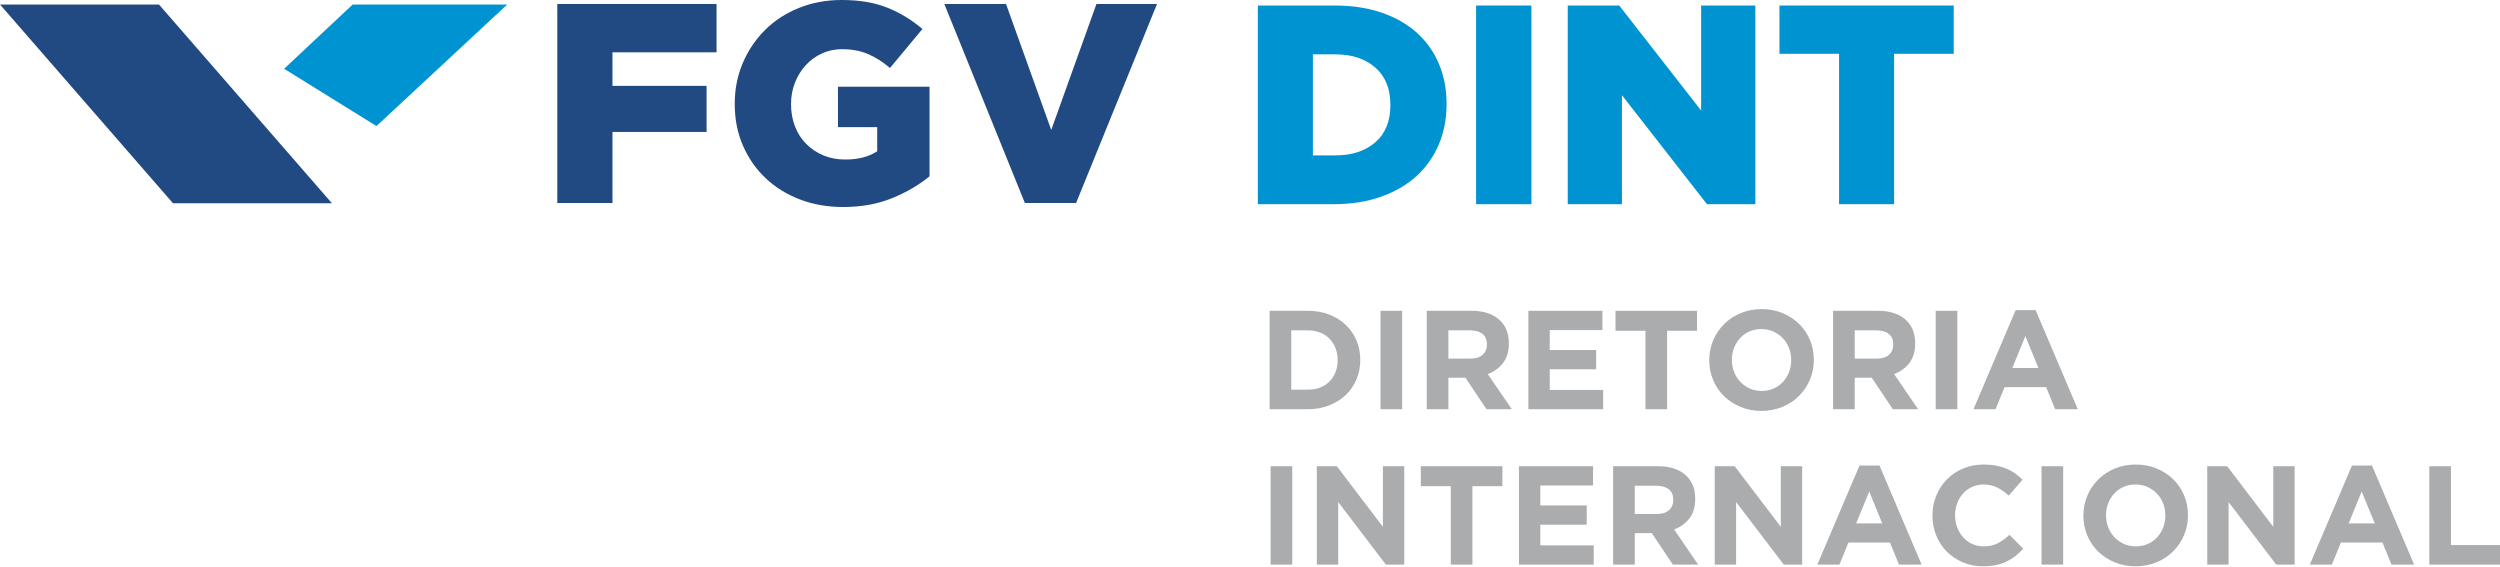
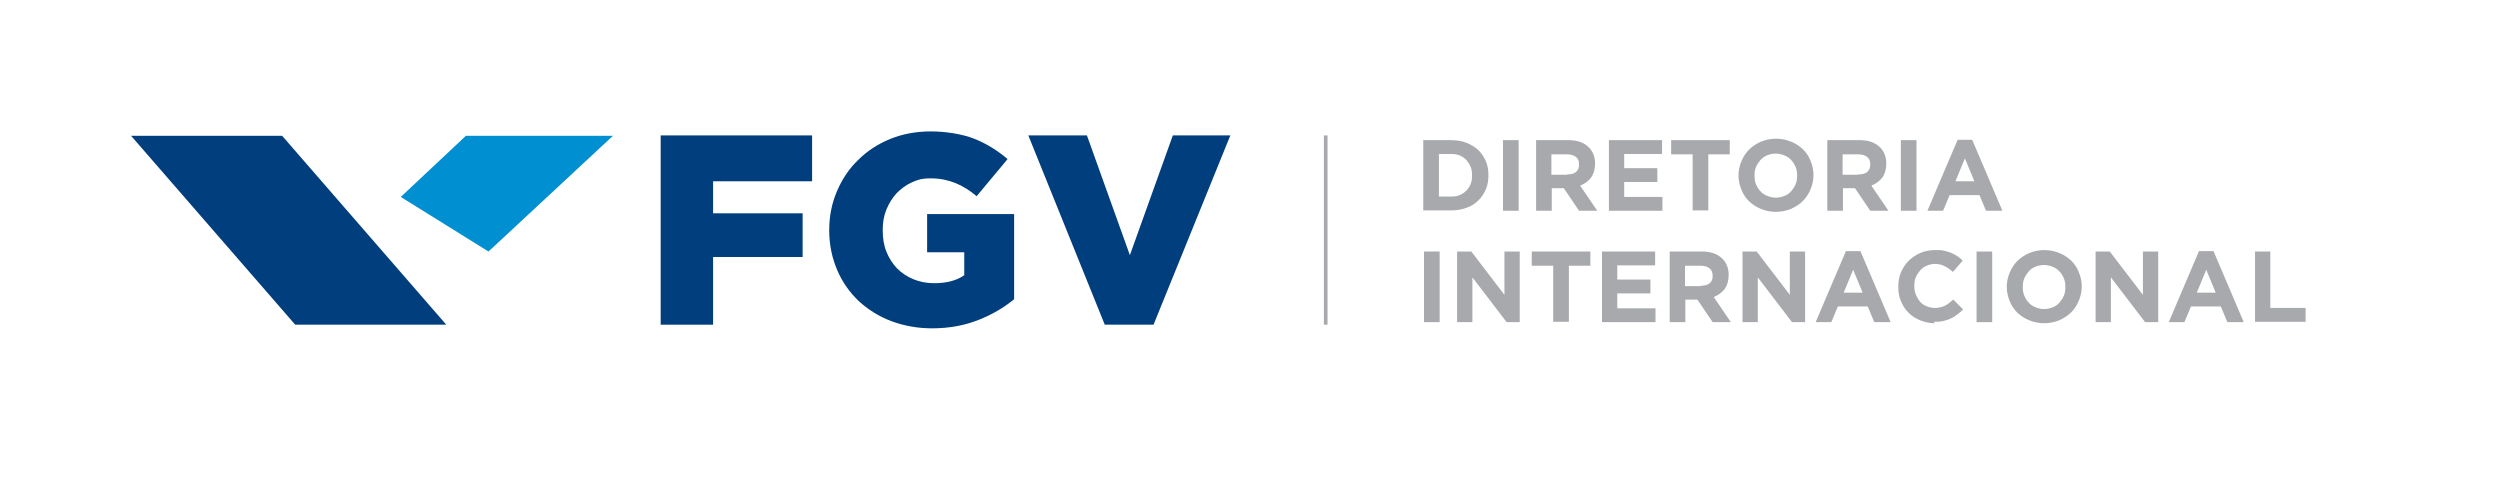
- <svg xmlns="http://www.w3.org/2000/svg" xml:space="preserve" id="svg2" version="1.1" viewBox="34.81 41.67 516.15 116.92">
-   <defs id="defs6">
-     <clipPath id="clipPath18" clipPathUnits="userSpaceOnUse">
-       <path id="path16" d="M 0,147.899 H 447.059 V 0 H 0 Z" />
-     </clipPath>
+ <svg xmlns="http://www.w3.org/2000/svg" id="Layer_1" version="1.1" viewBox="0 0 686.8 131">
+   <defs>
+     <style>
+       .st0 {
+         fill: #008fd0;
+       }
+ 
+       .st0, .st1 {
+         fill-rule: evenodd;
+       }
+ 
+       .st2 {
+         fill: #a7a9ac;
+       }
+ 
+       .st1, .st3 {
+         fill: #003e7e;
+       }
+     </style>
  </defs>
-   <g transform="matrix(1.333333,0,0,-1.333333,0,197.1987)" id="g10">
-     <g id="g12">
-       <g clip-path="url(#clipPath18)" id="g14">
-         <g transform="translate(228.6416,56.3086)" id="g20">
-           <path id="path22" style="fill:#aaacae;fill-opacity:1;fill-rule:nonzero;stroke:none" d="M 0,0 C 0.684,0 1.308,0.108 1.873,0.326 2.439,0.544 2.922,0.856 3.321,1.263 3.72,1.668 4.03,2.147 4.257,2.699 4.482,3.25 4.594,3.866 4.594,4.55 V 4.592 C 4.594,5.26 4.482,5.876 4.257,6.442 4.03,7.008 3.72,7.494 3.321,7.9 2.922,8.306 2.439,8.622 1.873,8.847 1.308,9.072 0.684,9.184 0,9.184 H -2.587 V 0 Z M -5.94,12.21 H 0 c 1.19,0 2.282,-0.192 3.277,-0.576 C 4.271,11.248 5.128,10.716 5.846,10.033 6.563,9.352 7.118,8.549 7.51,7.629 7.901,6.707 8.098,5.709 8.098,4.636 V 4.592 C 8.098,3.519 7.901,2.517 7.51,1.589 7.118,0.66 6.563,-0.145 5.846,-0.826 5.128,-1.509 4.271,-2.046 3.277,-2.438 2.282,-2.83 1.19,-3.025 0,-3.025 h -5.94 z" />
-         </g>
-         <path id="path24" style="fill:#aaacae;fill-opacity:1;fill-rule:nonzero;stroke:none" d="m 239.873,68.519 h 3.352 V 53.284 h -3.352 z" />
-         <g transform="translate(253.7803,61.1182)" id="g26">
-           <path id="path28" style="fill:#aaacae;fill-opacity:1;fill-rule:nonzero;stroke:none" d="M 0,0 C 0.827,0 1.461,0.196 1.904,0.589 2.347,0.98 2.568,1.503 2.568,2.155 V 2.198 C 2.568,2.924 2.335,3.469 1.871,3.831 1.408,4.193 0.762,4.374 -0.065,4.374 H -3.396 V 0 Z M -6.747,7.4 H 0.218 C 2.146,7.4 3.626,6.885 4.657,5.855 5.528,4.984 5.964,3.823 5.964,2.373 V 2.329 C 5.964,1.096 5.661,0.091 5.061,-0.686 4.458,-1.461 3.671,-2.031 2.699,-2.394 L 6.421,-7.835 H 2.502 l -3.264,4.876 h -0.044 -2.59 v -4.876 h -3.351 z" />
-         </g>
-         <g transform="translate(262.7676,68.5186)" id="g30">
-           <path id="path32" style="fill:#aaacae;fill-opacity:1;fill-rule:nonzero;stroke:none" d="M 0,0 H 11.471 V -2.982 H 3.309 v -3.09 h 7.182 V -9.054 H 3.309 v -3.199 h 8.27 v -2.982 H 0 Z" />
-         </g>
-         <g transform="translate(280.8975,65.4277)" id="g34">
-           <path id="path36" style="fill:#aaacae;fill-opacity:1;fill-rule:nonzero;stroke:none" d="M 0,0 H -4.637 V 3.091 H 7.987 V 0 H 3.353 V -12.145 H 0 Z" />
-         </g>
-         <g transform="translate(298.8965,56.1133)" id="g38">
-           <path id="path40" style="fill:#aaacae;fill-opacity:1;fill-rule:nonzero;stroke:none" d="m 0,0 c 0.667,0 1.283,0.123 1.849,0.369 0.566,0.247 1.048,0.589 1.448,1.023 0.398,0.436 0.71,0.94 0.935,1.513 0.226,0.574 0.337,1.186 0.337,1.84 V 4.787 C 4.569,5.44 4.458,6.057 4.232,6.638 4.007,7.218 3.688,7.726 3.275,8.161 2.861,8.597 2.372,8.941 1.807,9.194 1.24,9.448 0.623,9.576 -0.045,9.576 -0.727,9.576 -1.347,9.452 -1.905,9.205 -2.463,8.958 -2.942,8.618 -3.342,8.183 -3.741,7.748 -4.052,7.243 -4.277,6.671 -4.503,6.097 -4.614,5.484 -4.614,4.831 V 4.787 c 0,-0.652 0.111,-1.269 0.337,-1.849 C -4.052,2.357 -3.732,1.851 -3.321,1.414 -2.906,0.979 -2.42,0.635 -1.862,0.381 -1.303,0.126 -0.683,0 0,0 m -0.045,-3.092 c -1.175,0 -2.256,0.208 -3.241,0.621 -0.988,0.414 -1.84,0.972 -2.559,1.676 -0.718,0.704 -1.276,1.53 -1.675,2.482 -0.4,0.95 -0.599,1.968 -0.599,3.058 v 0.042 c 0,1.09 0.203,2.109 0.61,3.058 0.406,0.951 0.968,1.786 1.687,2.504 0.718,0.717 1.574,1.283 2.567,1.696 0.994,0.415 2.079,0.621 3.255,0.621 1.174,0 2.256,-0.206 3.241,-0.621 C 4.229,11.632 5.081,11.074 5.8,10.37 6.517,9.666 7.076,8.839 7.476,7.889 7.873,6.939 8.074,5.919 8.074,4.831 V 4.787 C 8.074,3.699 7.87,2.681 7.464,1.729 7.059,0.779 6.496,-0.055 5.777,-0.773 5.06,-1.49 4.203,-2.057 3.209,-2.471 2.216,-2.884 1.131,-3.092 -0.045,-3.092" />
-         </g>
-         <g transform="translate(316.6992,61.1182)" id="g42">
-           <path id="path44" style="fill:#aaacae;fill-opacity:1;fill-rule:nonzero;stroke:none" d="M 0,0 C 0.826,0 1.461,0.196 1.905,0.589 2.346,0.98 2.566,1.503 2.566,2.155 V 2.198 C 2.566,2.924 2.335,3.469 1.87,3.831 1.406,4.193 0.761,4.374 -0.066,4.374 h -3.33 V 0 Z M -6.748,7.4 H 0.217 C 2.146,7.4 3.626,6.885 4.657,5.855 5.527,4.984 5.963,3.823 5.963,2.373 V 2.329 C 5.963,1.096 5.661,0.091 5.06,-0.686 4.458,-1.461 3.67,-2.031 2.699,-2.394 L 6.42,-7.835 H 2.503 l -3.266,4.876 h -0.042 -2.591 v -4.876 h -3.352 z" />
-         </g>
-         <path id="path46" style="fill:#aaacae;fill-opacity:1;fill-rule:nonzero;stroke:none" d="m 325.838,68.519 h 3.354 V 53.284 h -3.354 z" />
-         <g transform="translate(341.748,59.6611)" id="g48">
-           <path id="path50" style="fill:#aaacae;fill-opacity:1;fill-rule:nonzero;stroke:none" d="M 0,0 -2.023,4.94 -4.048,0 Z m -3.525,8.967 h 3.09 L 6.093,-6.378 H 2.589 l -1.392,3.417 h -6.442 l -1.393,-3.417 h -3.417 z" />
-         </g>
-         <path id="path52" style="fill:#aaacae;fill-opacity:1;fill-rule:nonzero;stroke:none" d="m 222.854,44.455 h 3.352 V 29.221 h -3.352 z" />
-         <g transform="translate(230.0146,44.4551)" id="g54">
-           <path id="path56" style="fill:#aaacae;fill-opacity:1;fill-rule:nonzero;stroke:none" d="m 0,0 h 3.091 l 7.138,-9.381 V 0 h 3.308 v -15.234 h -2.85 L 3.309,-5.55 v -9.684 H 0 Z" />
-         </g>
-         <g transform="translate(250.7549,41.3643)" id="g58">
-           <path id="path60" style="fill:#aaacae;fill-opacity:1;fill-rule:nonzero;stroke:none" d="M 0,0 H -4.636 V 3.091 H 7.988 V 0 H 3.352 V -12.144 H 0 Z" />
-         </g>
-         <g transform="translate(261.3096,44.4551)" id="g62">
-           <path id="path64" style="fill:#aaacae;fill-opacity:1;fill-rule:nonzero;stroke:none" d="M 0,0 H 11.47 V -2.981 H 3.309 v -3.09 h 7.182 V -9.054 H 3.309 v -3.199 h 8.27 v -2.981 H 0 Z" />
-         </g>
-         <g transform="translate(282.6387,37.0547)" id="g66">
-           <path id="path68" style="fill:#aaacae;fill-opacity:1;fill-rule:nonzero;stroke:none" d="M 0,0 C 0.827,0 1.461,0.197 1.905,0.589 2.347,0.98 2.567,1.503 2.567,2.155 v 0.044 c 0,0.725 -0.23,1.27 -0.695,1.632 C 1.406,4.194 0.761,4.375 -0.065,4.375 H -3.394 V 0 Z M -6.747,7.4 H 0.218 C 2.147,7.4 3.628,6.886 4.658,5.855 5.527,4.984 5.963,3.823 5.963,2.373 V 2.329 C 5.963,1.097 5.663,0.091 5.06,-0.686 4.458,-1.461 3.67,-2.03 2.699,-2.394 L 6.42,-7.834 H 2.504 l -3.265,4.875 h -0.044 -2.589 v -4.875 h -3.353 z" />
-         </g>
-         <g transform="translate(291.626,44.4551)" id="g70">
-           <path id="path72" style="fill:#aaacae;fill-opacity:1;fill-rule:nonzero;stroke:none" d="M 0,0 H 3.092 L 10.23,-9.381 V 0 h 3.308 v -15.234 h -2.85 L 3.31,-5.55 v -9.684 H 0 Z" />
-         </g>
-         <g transform="translate(317.5684,35.5977)" id="g74">
-           <path id="path76" style="fill:#aaacae;fill-opacity:1;fill-rule:nonzero;stroke:none" d="M 0,0 -2.022,4.94 -4.047,0 Z m -3.524,8.967 h 3.09 L 6.094,-6.377 H 2.59 l -1.392,3.416 h -6.443 l -1.392,-3.416 h -3.417 z" />
-         </g>
-         <g transform="translate(333.1523,28.959)" id="g78">
-           <path id="path80" style="fill:#aaacae;fill-opacity:1;fill-rule:nonzero;stroke:none" d="m 0,0 c -1.118,0 -2.154,0.203 -3.112,0.609 -0.958,0.407 -1.784,0.962 -2.482,1.666 -0.697,0.703 -1.241,1.535 -1.633,2.491 -0.39,0.958 -0.586,1.98 -0.586,3.07 v 0.042 c 0,1.09 0.196,2.108 0.586,3.059 0.392,0.951 0.936,1.785 1.633,2.503 0.698,0.717 1.531,1.284 2.503,1.697 0.972,0.414 2.045,0.62 3.221,0.62 0.711,0 1.36,-0.058 1.947,-0.174 0.588,-0.116 1.121,-0.275 1.6,-0.479 0.479,-0.203 0.922,-0.45 1.328,-0.74 0.407,-0.291 0.784,-0.609 1.132,-0.957 L 4.004,10.948 c -0.596,0.536 -1.201,0.956 -1.817,1.262 -0.617,0.305 -1.31,0.457 -2.079,0.457 -0.638,0 -1.229,-0.124 -1.774,-0.371 C -2.21,12.049 -2.678,11.709 -3.068,11.273 -3.462,10.839 -3.766,10.334 -3.982,9.762 -4.2,9.188 -4.31,8.575 -4.31,7.922 V 7.878 c 0,-0.652 0.11,-1.27 0.328,-1.849 0.216,-0.581 0.517,-1.088 0.903,-1.523 0.383,-0.437 0.848,-0.78 1.391,-1.034 0.545,-0.255 1.143,-0.381 1.796,-0.381 0.871,0 1.607,0.159 2.208,0.478 0.602,0.319 1.202,0.754 1.796,1.306 L 6.246,2.72 C 5.854,2.299 5.447,1.923 5.026,1.589 4.606,1.255 4.146,0.968 3.645,0.729 3.145,0.49 2.596,0.308 2.002,0.186 1.406,0.063 0.738,0 0,0" />
-         </g>
-         <path id="path82" style="fill:#aaacae;fill-opacity:1;fill-rule:nonzero;stroke:none" d="m 342.228,44.455 h 3.351 V 29.221 h -3.351 z" />
-         <g transform="translate(356.8301,32.0498)" id="g84">
-           <path id="path86" style="fill:#aaacae;fill-opacity:1;fill-rule:nonzero;stroke:none" d="m 0,0 c 0.667,0 1.285,0.124 1.851,0.369 0.566,0.247 1.046,0.589 1.446,1.024 0.4,0.435 0.711,0.94 0.936,1.512 0.225,0.574 0.338,1.187 0.338,1.84 V 4.787 C 4.571,5.441 4.458,6.058 4.233,6.638 4.008,7.219 3.689,7.726 3.276,8.161 2.863,8.597 2.373,8.941 1.807,9.195 1.241,9.448 0.623,9.576 -0.044,9.576 -0.727,9.576 -1.346,9.452 -1.903,9.205 -2.463,8.958 -2.942,8.618 -3.341,8.183 -3.739,7.748 -4.051,7.243 -4.275,6.671 -4.502,6.097 -4.613,5.484 -4.613,4.831 V 4.787 c 0,-0.652 0.111,-1.269 0.338,-1.849 0.224,-0.581 0.543,-1.087 0.956,-1.523 0.414,-0.436 0.9,-0.78 1.459,-1.034 C -1.303,0.126 -0.681,0 0,0 m -0.044,-3.091 c -1.174,0 -2.255,0.207 -3.242,0.62 -0.987,0.414 -1.84,0.973 -2.557,1.677 -0.718,0.703 -1.278,1.53 -1.677,2.481 -0.398,0.95 -0.597,1.968 -0.597,3.058 v 0.042 c 0,1.09 0.202,2.109 0.608,3.059 0.406,0.951 0.97,1.785 1.687,2.504 0.718,0.716 1.576,1.283 2.569,1.696 0.994,0.414 2.077,0.62 3.253,0.62 1.175,0 2.257,-0.206 3.243,-0.62 C 4.229,11.633 5.081,11.074 5.801,10.37 6.519,9.666 7.076,8.839 7.477,7.889 7.875,6.939 8.075,5.919 8.075,4.831 V 4.787 C 8.075,3.699 7.871,2.681 7.464,1.729 7.06,0.779 6.497,-0.055 5.778,-0.773 5.06,-1.49 4.204,-2.057 3.211,-2.471 2.218,-2.884 1.132,-3.091 -0.044,-3.091" />
-         </g>
-         <g transform="translate(367.8867,44.4551)" id="g88">
-           <path id="path90" style="fill:#aaacae;fill-opacity:1;fill-rule:nonzero;stroke:none" d="m 0,0 h 3.089 l 7.139,-9.381 V 0 h 3.307 v -15.234 h -2.85 L 3.308,-5.55 v -9.684 H 0 Z" />
-         </g>
-         <g transform="translate(393.8291,35.5977)" id="g92">
-           <path id="path94" style="fill:#aaacae;fill-opacity:1;fill-rule:nonzero;stroke:none" d="M 0,0 -2.024,4.94 -4.049,0 Z m -3.525,8.967 h 3.089 L 6.094,-6.377 H 2.589 l -1.394,3.416 h -6.442 l -1.392,-3.416 h -3.417 z" />
-         </g>
-         <g transform="translate(402.2725,44.4551)" id="g96">
-           <path id="path98" style="fill:#aaacae;fill-opacity:1;fill-rule:nonzero;stroke:none" d="m 0,0 h 3.353 v -12.21 h 7.595 v -3.024 l -10.948,0 z" />
-         </g>
-         <g transform="translate(232.8877,92.5859)" id="g100">
-           <path id="path102" style="fill:#0093d2;fill-opacity:1;fill-rule:nonzero;stroke:none" d="m 0,0 c 2.559,0 4.616,0.673 6.174,2.022 1.559,1.347 2.338,3.266 2.338,5.757 v 0.087 c 0,2.462 -0.779,4.374 -2.338,5.735 C 4.616,14.964 2.559,15.646 0,15.646 H -3.484 V 0 Z m -12.01,23.204 h 11.866 c 2.752,0 5.207,-0.373 7.36,-1.121 2.154,-0.747 3.97,-1.795 5.45,-3.143 1.479,-1.347 2.607,-2.951 3.383,-4.812 0.776,-1.86 1.165,-3.903 1.165,-6.13 V 7.91 c 0,-2.226 -0.396,-4.284 -1.187,-6.174 -0.791,-1.89 -1.933,-3.523 -3.427,-4.9 C 11.104,-4.542 9.267,-5.618 7.085,-6.394 4.901,-7.17 2.434,-7.559 -0.32,-7.559 h -11.69 z" />
-         </g>
-         <path id="path104" style="fill:#0093d2;fill-opacity:1;fill-rule:nonzero;stroke:none" d="m 254.673,115.79 h 8.567 V 85.027 h -8.567 z" />
-         <g transform="translate(268.8652,115.79)" id="g106">
-           <path id="path108" style="fill:#0093d2;fill-opacity:1;fill-rule:nonzero;stroke:none" d="M 0,0 H 7.973 L 20.654,-16.261 V 0 h 8.394 V -30.763 H 21.562 L 8.395,-13.888 V -30.763 H 0 Z" />
-         </g>
-         <g transform="translate(310.877,108.3184)" id="g110">
-           <path id="path112" style="fill:#0093d2;fill-opacity:1;fill-rule:nonzero;stroke:none" d="M 0,0 H -9.229 V 7.472 H 17.754 V 0 H 8.525 V -23.291 H 0 Z" />
-         </g>
-         <g transform="translate(112.4028,116.0308)" id="g114">
-           <path id="path116" style="fill:#214a82;fill-opacity:1;fill-rule:nonzero;stroke:none" d="M 0,0 H 24.659 V -7.486 H 8.543 v -5.195 h 14.573 v -7.134 H 8.543 V -30.822 H 0 Z" />
-         </g>
-         <g transform="translate(156.6553,84.5918)" id="g118">
-           <path id="path120" style="fill:#214a82;fill-opacity:1;fill-rule:nonzero;stroke:none" d="m 0,0 c -2.407,0 -4.631,0.39 -6.671,1.167 -2.041,0.777 -3.809,1.872 -5.306,3.281 -1.497,1.408 -2.671,3.089 -3.523,5.041 -0.851,1.952 -1.276,4.102 -1.276,6.451 v 0.088 c 0,2.231 0.417,4.322 1.248,6.275 0.832,1.951 1.979,3.654 3.44,5.107 1.46,1.453 3.209,2.59 5.246,3.413 2.035,0.821 4.243,1.233 6.621,1.233 2.73,0 5.086,-0.396 7.068,-1.189 1.981,-0.793 3.793,-1.893 5.438,-3.303 l -5.02,-6.033 c -1.116,0.94 -2.252,1.659 -3.412,2.158 -1.16,0.499 -2.503,0.749 -4.03,0.749 -1.115,0 -2.15,-0.221 -3.105,-0.66 -0.953,-0.441 -1.781,-1.043 -2.487,-1.806 -0.703,-0.764 -1.261,-1.659 -1.673,-2.686 -0.411,-1.027 -0.617,-2.128 -0.617,-3.303 v -0.087 c 0,-1.233 0.207,-2.378 0.62,-3.435 0.412,-1.056 0.993,-1.96 1.745,-2.709 0.751,-0.748 1.634,-1.335 2.65,-1.76 1.015,-0.426 2.143,-0.639 3.38,-0.639 2.003,0 3.652,0.425 4.947,1.278 v 3.742 h -6.076 v 6.252 H 13.386 V 4.755 C 11.742,3.405 9.804,2.273 7.573,1.364 5.342,0.455 2.818,0 0,0" />
-         </g>
-         <g transform="translate(172.3306,116.0308)" id="g122">
-           <path id="path124" style="fill:#214a82;fill-opacity:1;fill-rule:nonzero;stroke:none" d="M 0,0 H 9.554 L 16.556,-19.507 23.557,0 h 9.379 L 20.402,-30.822 h -7.926 z" />
-         </g>
-         <g transform="translate(70.1021,105.9976)" id="g126">
-           <path id="path128" style="fill:#0093d2;fill-opacity:1;fill-rule:evenodd;stroke:none" d="M 0,0 10.617,9.949 H 34.543 L 14.299,-8.873 Z" />
-         </g>
-         <g transform="translate(26.1099,115.9463)" id="g130">
-           <path id="path132" style="fill:#214a82;fill-opacity:1;fill-rule:evenodd;stroke:none" d="M 0,0 H 24.615 L 51.398,-30.775 H 26.786 Z" />
-         </g>
-       </g>
+   <rect class="st2" x="363.7" y="37.2" width="1" height="52" />
+   <g>
+     <g>
+       <path class="st3" d="M181.5,37.2h41.6v12.6h-27.2v8.8h24.6v12h-24.6v18.6h-14.4v-52Z" />
+       <path class="st3" d="M256.1,90.2c-4.1,0-7.8-.7-11.3-2-3.4-1.3-6.4-3.2-8.9-5.5-2.5-2.4-4.5-5.2-5.9-8.5-1.4-3.3-2.2-6.9-2.2-10.9h0c0-3.9.7-7.4,2.1-10.7,1.4-3.3,3.3-6.2,5.8-8.6,2.5-2.5,5.4-4.4,8.8-5.8,3.4-1.4,7.2-2.1,11.2-2.1s8.6.7,11.9,2c3.3,1.3,6.4,3.2,9.2,5.6l-8.5,10.2c-1.9-1.6-3.8-2.8-5.8-3.6-2-.8-4.2-1.3-6.8-1.3s-3.6.4-5.2,1.1c-1.6.7-3,1.8-4.2,3-1.2,1.3-2.1,2.8-2.8,4.5-.7,1.7-1,3.6-1,5.6h0c0,2.2.3,4.2,1,5.9.7,1.8,1.7,3.3,2.9,4.6,1.3,1.3,2.8,2.3,4.5,3,1.7.7,3.6,1.1,5.7,1.1,3.4,0,6.2-.7,8.3-2.2v-6.3h-10.2v-10.5h23.9v23.4c-2.8,2.3-6,4.2-9.8,5.7-3.8,1.5-8,2.3-12.8,2.3Z" />
+       <path class="st3" d="M282.5,37.2h16.1l11.8,32.9,11.8-32.9h15.8l-21.1,52h-13.4l-21-52Z" />
+     </g>
+     <g>
+       <polygon class="st0" points="110.1 54.1 128 37.3 168.4 37.3 134.2 69.1 110.1 54.1" />
+       <polygon class="st1" points="36 37.3 77.5 37.3 122.6 89.2 81.1 89.2 36 37.3" />
    </g>
  </g>
+   <g>
+     <path class="st2" d="M391,38.5h7.6c1.5,0,2.9.2,4.2.7,1.3.5,2.4,1.2,3.3,2,.9.9,1.6,1.9,2.1,3.1.5,1.2.7,2.4.7,3.8h0c0,1.4-.2,2.7-.7,3.9-.5,1.2-1.2,2.2-2.1,3.1-.9.9-2,1.6-3.3,2-1.3.5-2.7.7-4.2.7h-7.6v-19.4ZM398.6,54c.9,0,1.7-.1,2.4-.4.7-.3,1.3-.7,1.8-1.2.5-.5.9-1.1,1.2-1.8.3-.7.4-1.5.4-2.4h0c0-.9-.1-1.7-.4-2.4-.3-.7-.7-1.3-1.2-1.9-.5-.5-1.1-.9-1.8-1.2-.7-.3-1.5-.4-2.4-.4h-3.3v11.7h3.3Z" />
+     <path class="st2" d="M412.9,38.5h4.3v19.4h-4.3v-19.4Z" />
+     <path class="st2" d="M422,38.5h8.9c2.5,0,4.3.7,5.6,2,1.1,1.1,1.7,2.6,1.7,4.4h0c0,1.6-.4,2.9-1.1,3.9-.8,1-1.8,1.7-3,2.2l4.7,6.9h-5l-4.2-6.2h-3.3v6.2h-4.3v-19.4ZM430.6,47.9c1.1,0,1.9-.2,2.4-.7.6-.5.8-1.2.8-2h0c0-1-.3-1.7-.9-2.1-.6-.5-1.4-.7-2.5-.7h-4.2v5.6h4.3Z" />
+     <path class="st2" d="M442,38.5h14.6v3.8h-10.4v3.9h9.1v3.8h-9.1v4.1h10.5v3.8h-14.7v-19.4Z" />
+     <path class="st2" d="M465,42.4h-5.9v-3.9h16.1v3.9h-5.9v15.4h-4.3v-15.4Z" />
+     <path class="st2" d="M487.9,58.2c-1.5,0-2.9-.3-4.1-.8-1.3-.5-2.3-1.2-3.3-2.1-.9-.9-1.6-1.9-2.1-3.2-.5-1.2-.8-2.5-.8-3.9h0c0-1.4.3-2.7.8-3.9.5-1.2,1.2-2.3,2.1-3.2.9-.9,2-1.6,3.3-2.2,1.3-.5,2.6-.8,4.1-.8s2.9.3,4.1.8c1.3.5,2.3,1.2,3.3,2.1.9.9,1.6,1.9,2.1,3.2.5,1.2.8,2.5.8,3.9h0c0,1.4-.3,2.7-.8,3.9-.5,1.2-1.2,2.3-2.1,3.2-.9.9-2,1.6-3.3,2.2-1.3.5-2.6.8-4.1.8ZM487.9,54.3c.8,0,1.6-.2,2.4-.5.7-.3,1.3-.7,1.8-1.3.5-.6.9-1.2,1.2-1.9.3-.7.4-1.5.4-2.3h0c0-.9-.1-1.7-.4-2.4-.3-.7-.7-1.4-1.2-1.9-.5-.6-1.1-1-1.9-1.3-.7-.3-1.5-.5-2.4-.5s-1.7.2-2.4.5c-.7.3-1.3.7-1.8,1.3-.5.6-.9,1.2-1.2,1.9-.3.7-.4,1.5-.4,2.3h0c0,.9.1,1.7.4,2.4.3.7.7,1.4,1.2,1.9.5.6,1.1,1,1.9,1.3.7.3,1.5.5,2.4.5Z" />
+     <path class="st2" d="M502,38.5h8.9c2.5,0,4.3.7,5.6,2,1.1,1.1,1.7,2.6,1.7,4.4h0c0,1.6-.4,2.9-1.1,3.9-.8,1-1.8,1.7-3,2.2l4.7,6.9h-5l-4.2-6.2h-3.3v6.2h-4.3v-19.4ZM510.6,47.9c1.1,0,1.9-.2,2.4-.7.6-.5.8-1.2.8-2h0c0-1-.3-1.7-.9-2.1-.6-.5-1.4-.7-2.5-.7h-4.2v5.6h4.3Z" />
+     <path class="st2" d="M522.2,38.5h4.3v19.4h-4.3v-19.4Z" />
+     <path class="st2" d="M537.9,38.4h3.9l8.3,19.5h-4.5l-1.8-4.3h-8.2l-1.8,4.3h-4.3l8.3-19.5ZM542.4,49.8l-2.6-6.3-2.6,6.3h5.1Z" />
+     <path class="st2" d="M391.2,69.1h4.3v19.4h-4.3v-19.4Z" />
+     <path class="st2" d="M400.3,69.1h3.9l9.1,11.9v-11.9h4.2v19.4h-3.6l-9.4-12.3v12.3h-4.2v-19.4Z" />
+     <path class="st2" d="M426.7,73h-5.9v-3.9h16.1v3.9h-5.9v15.4h-4.3v-15.4Z" />
+     <path class="st2" d="M440.1,69.1h14.6v3.8h-10.4v3.9h9.1v3.8h-9.1v4.1h10.5v3.8h-14.7v-19.4Z" />
+     <path class="st2" d="M458.7,69.1h8.9c2.5,0,4.3.7,5.6,2,1.1,1.1,1.7,2.6,1.7,4.4h0c0,1.6-.4,2.9-1.1,3.9-.8,1-1.8,1.7-3,2.2l4.7,6.9h-5l-4.2-6.2h-3.3v6.2h-4.3v-19.4ZM467.3,78.5c1.1,0,1.9-.3,2.4-.7.6-.5.8-1.2.8-2h0c0-1-.3-1.7-.9-2.1-.6-.5-1.4-.7-2.5-.7h-4.2v5.6h4.3Z" />
+     <path class="st2" d="M478.7,69.1h3.9l9.1,11.9v-11.9h4.2v19.4h-3.6l-9.4-12.3v12.3h-4.2v-19.4Z" />
+     <path class="st2" d="M507.2,69h3.9l8.3,19.5h-4.5l-1.8-4.3h-8.2l-1.8,4.3h-4.3l8.3-19.5ZM511.7,80.4l-2.6-6.3-2.6,6.3h5.1Z" />
+     <path class="st2" d="M531.5,88.8c-1.4,0-2.7-.3-4-.8-1.2-.5-2.3-1.2-3.2-2.1-.9-.9-1.6-2-2.1-3.2-.5-1.2-.7-2.5-.7-3.9h0c0-1.4.2-2.7.7-3.9.5-1.2,1.2-2.3,2.1-3.2.9-.9,1.9-1.6,3.2-2.2,1.2-.5,2.6-.8,4.1-.8s1.7,0,2.5.2c.7.1,1.4.4,2,.6.6.3,1.2.6,1.7.9.5.4,1,.8,1.4,1.2l-2.7,3.1c-.8-.7-1.5-1.2-2.3-1.6-.8-.4-1.7-.6-2.6-.6s-1.6.2-2.3.5c-.7.3-1.3.7-1.8,1.3-.5.6-.9,1.2-1.2,1.9-.3.7-.4,1.5-.4,2.3h0c0,.9.1,1.7.4,2.4.3.7.7,1.4,1.1,1.9.5.6,1.1,1,1.8,1.3.7.3,1.5.5,2.3.5s2-.2,2.8-.6c.8-.4,1.5-1,2.3-1.7l2.7,2.7c-.5.5-1,1-1.6,1.4-.5.4-1.1.8-1.8,1.1-.6.3-1.3.5-2.1.7-.8.2-1.6.2-2.5.2Z" />
+     <path class="st2" d="M543,69.1h4.3v19.4h-4.3v-19.4Z" />
+     <path class="st2" d="M561.6,88.8c-1.5,0-2.9-.3-4.1-.8-1.3-.5-2.3-1.2-3.3-2.1-.9-.9-1.6-1.9-2.1-3.2-.5-1.2-.8-2.5-.8-3.9h0c0-1.4.3-2.7.8-3.9.5-1.2,1.2-2.3,2.1-3.2.9-.9,2-1.6,3.3-2.2,1.3-.5,2.6-.8,4.1-.8s2.9.3,4.1.8c1.3.5,2.3,1.2,3.3,2.1.9.9,1.6,1.9,2.1,3.2.5,1.2.8,2.5.8,3.9h0c0,1.4-.3,2.7-.8,3.9-.5,1.2-1.2,2.3-2.1,3.2-.9.9-2,1.6-3.3,2.2-1.3.5-2.6.8-4.1.8ZM561.6,84.9c.8,0,1.6-.2,2.4-.5.7-.3,1.3-.7,1.8-1.3.5-.6.9-1.2,1.2-1.9.3-.7.4-1.5.4-2.3h0c0-.9-.1-1.7-.4-2.4-.3-.7-.7-1.4-1.2-1.9-.5-.6-1.1-1-1.9-1.3-.7-.3-1.5-.5-2.4-.5s-1.7.2-2.4.5c-.7.3-1.3.7-1.8,1.3-.5.6-.9,1.2-1.2,1.9-.3.7-.4,1.5-.4,2.3h0c0,.9.1,1.7.4,2.4.3.7.7,1.4,1.2,1.9.5.6,1.1,1,1.9,1.3.7.3,1.5.5,2.4.5Z" />
+     <path class="st2" d="M575.7,69.1h3.9l9.1,11.9v-11.9h4.2v19.4h-3.6l-9.4-12.3v12.3h-4.2v-19.4Z" />
+     <path class="st2" d="M604.2,69h3.9l8.3,19.5h-4.5l-1.8-4.3h-8.2l-1.8,4.3h-4.3l8.3-19.5ZM608.7,80.4l-2.6-6.3-2.6,6.3h5.1Z" />
+     <path class="st2" d="M619.4,69.1h4.3v15.5h9.7v3.8h-13.9v-19.4Z" />
+   </g>
</svg>
